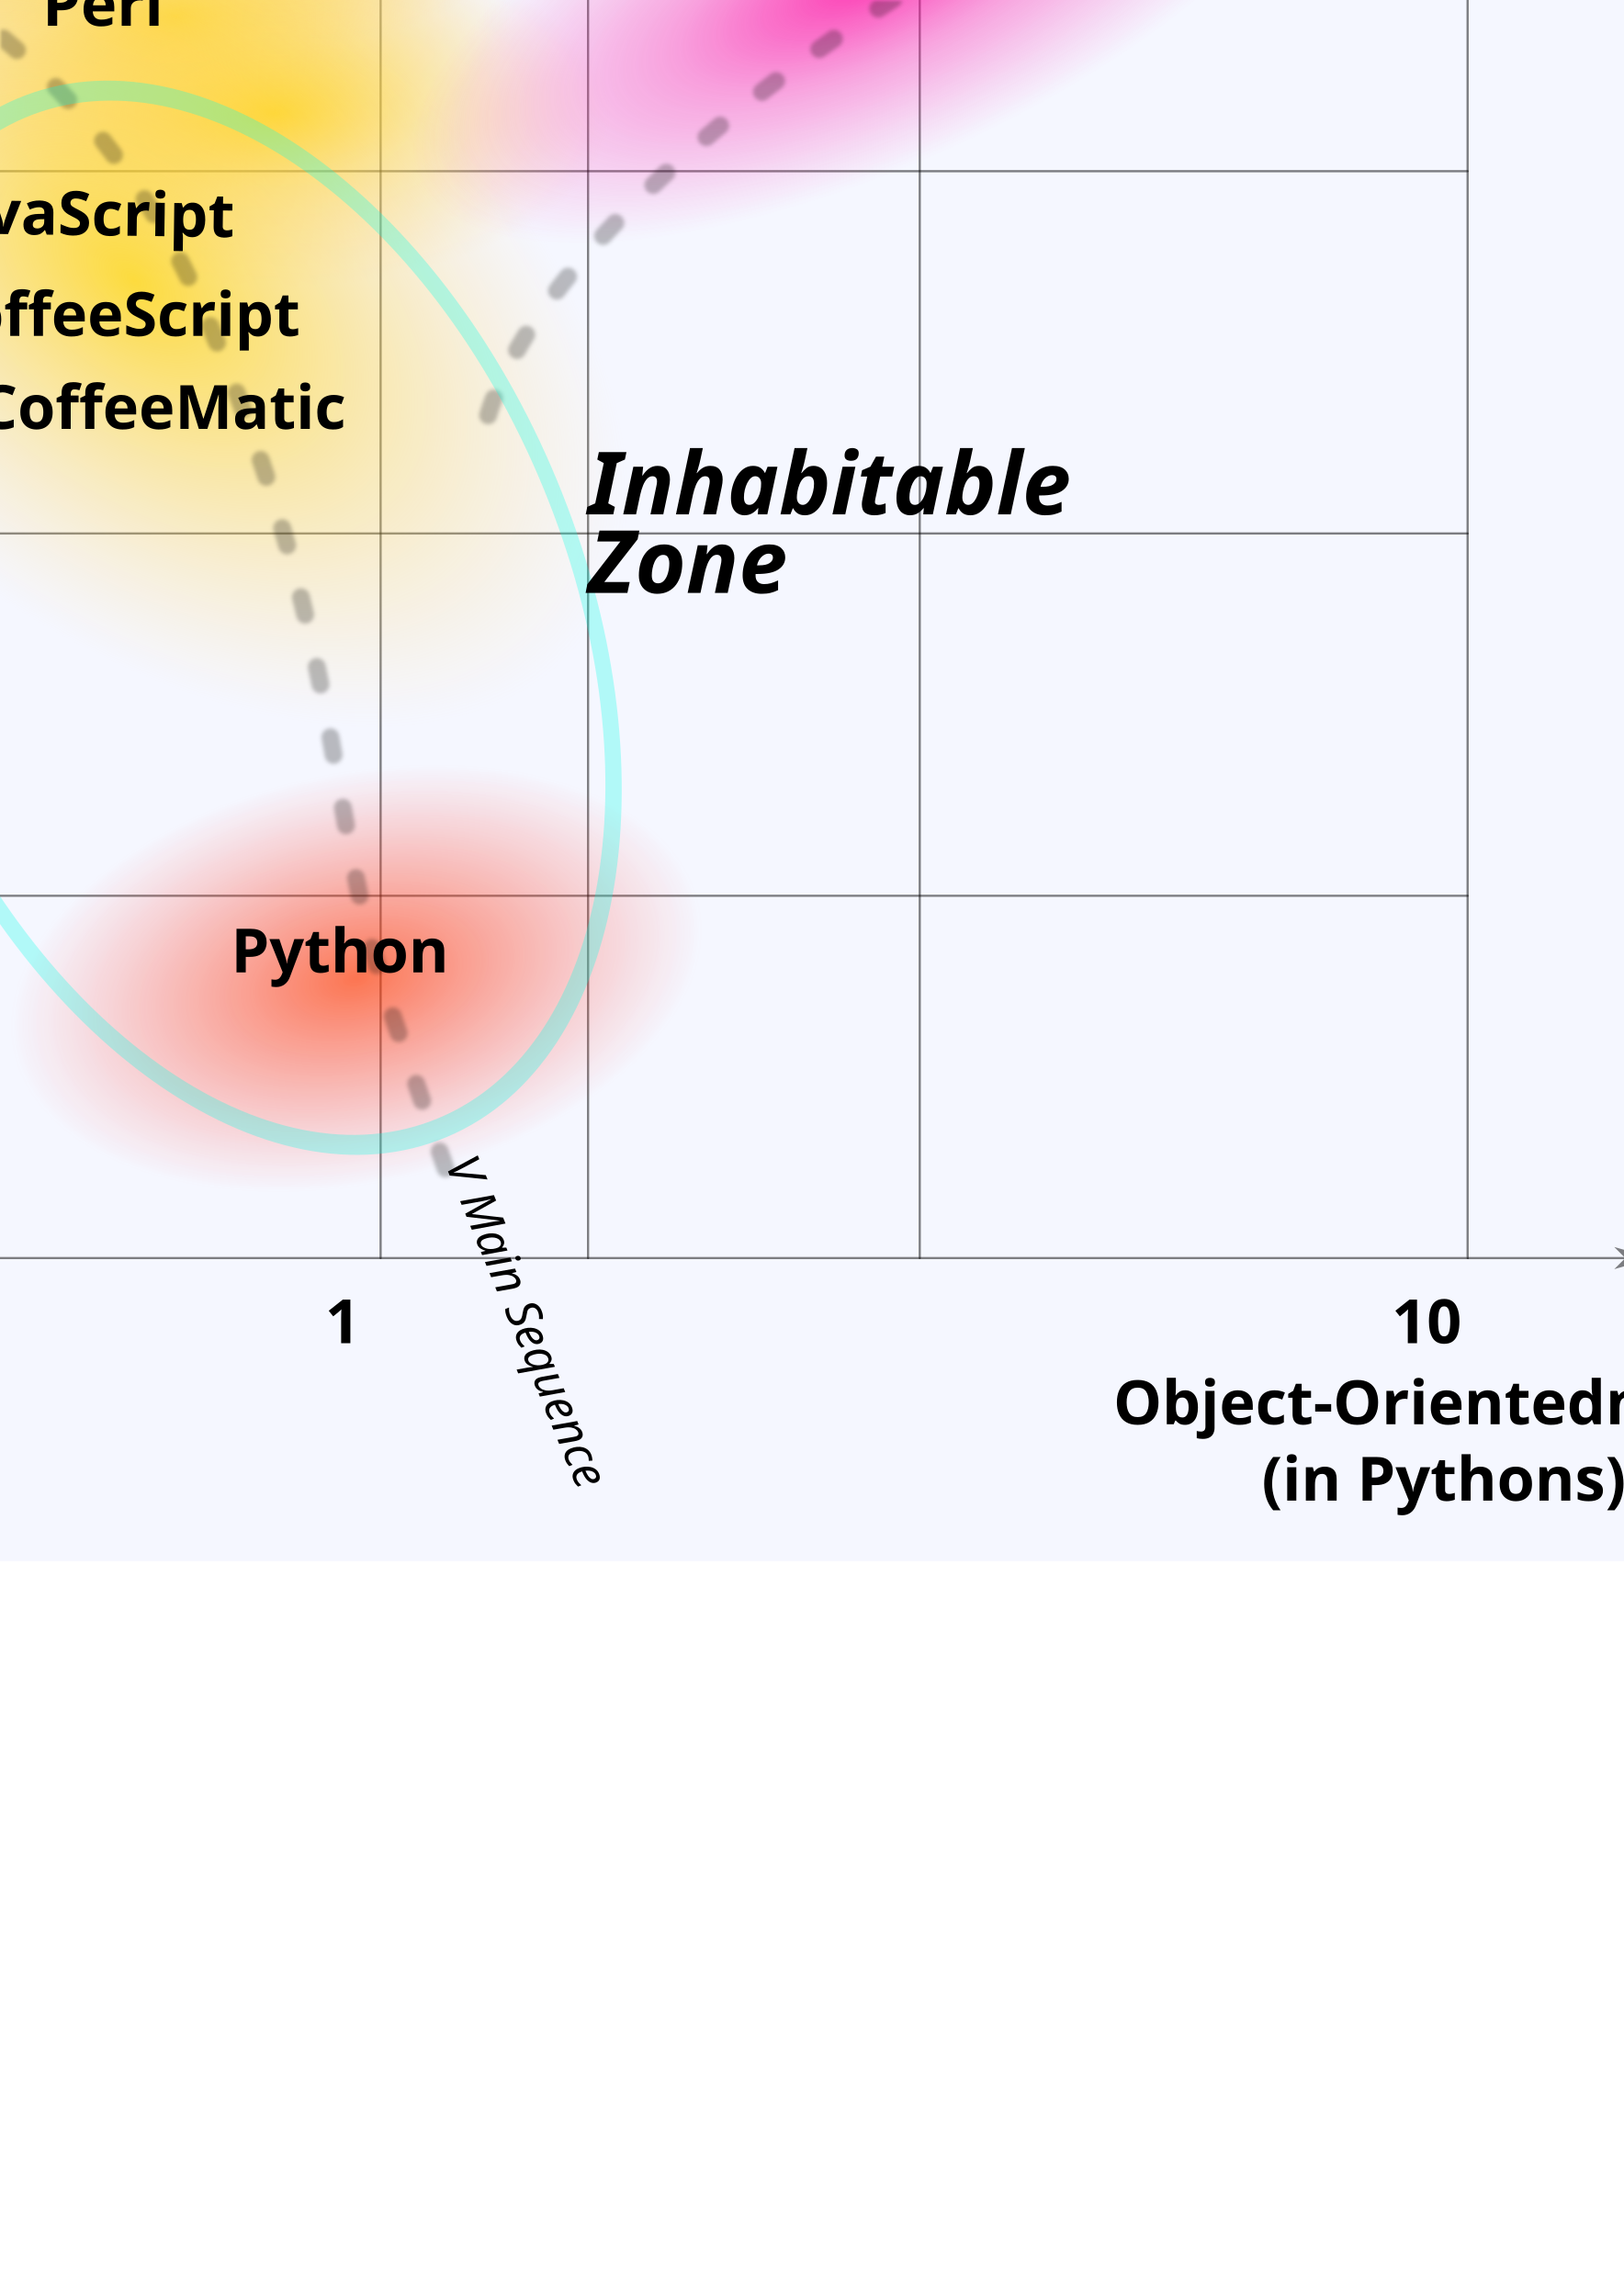
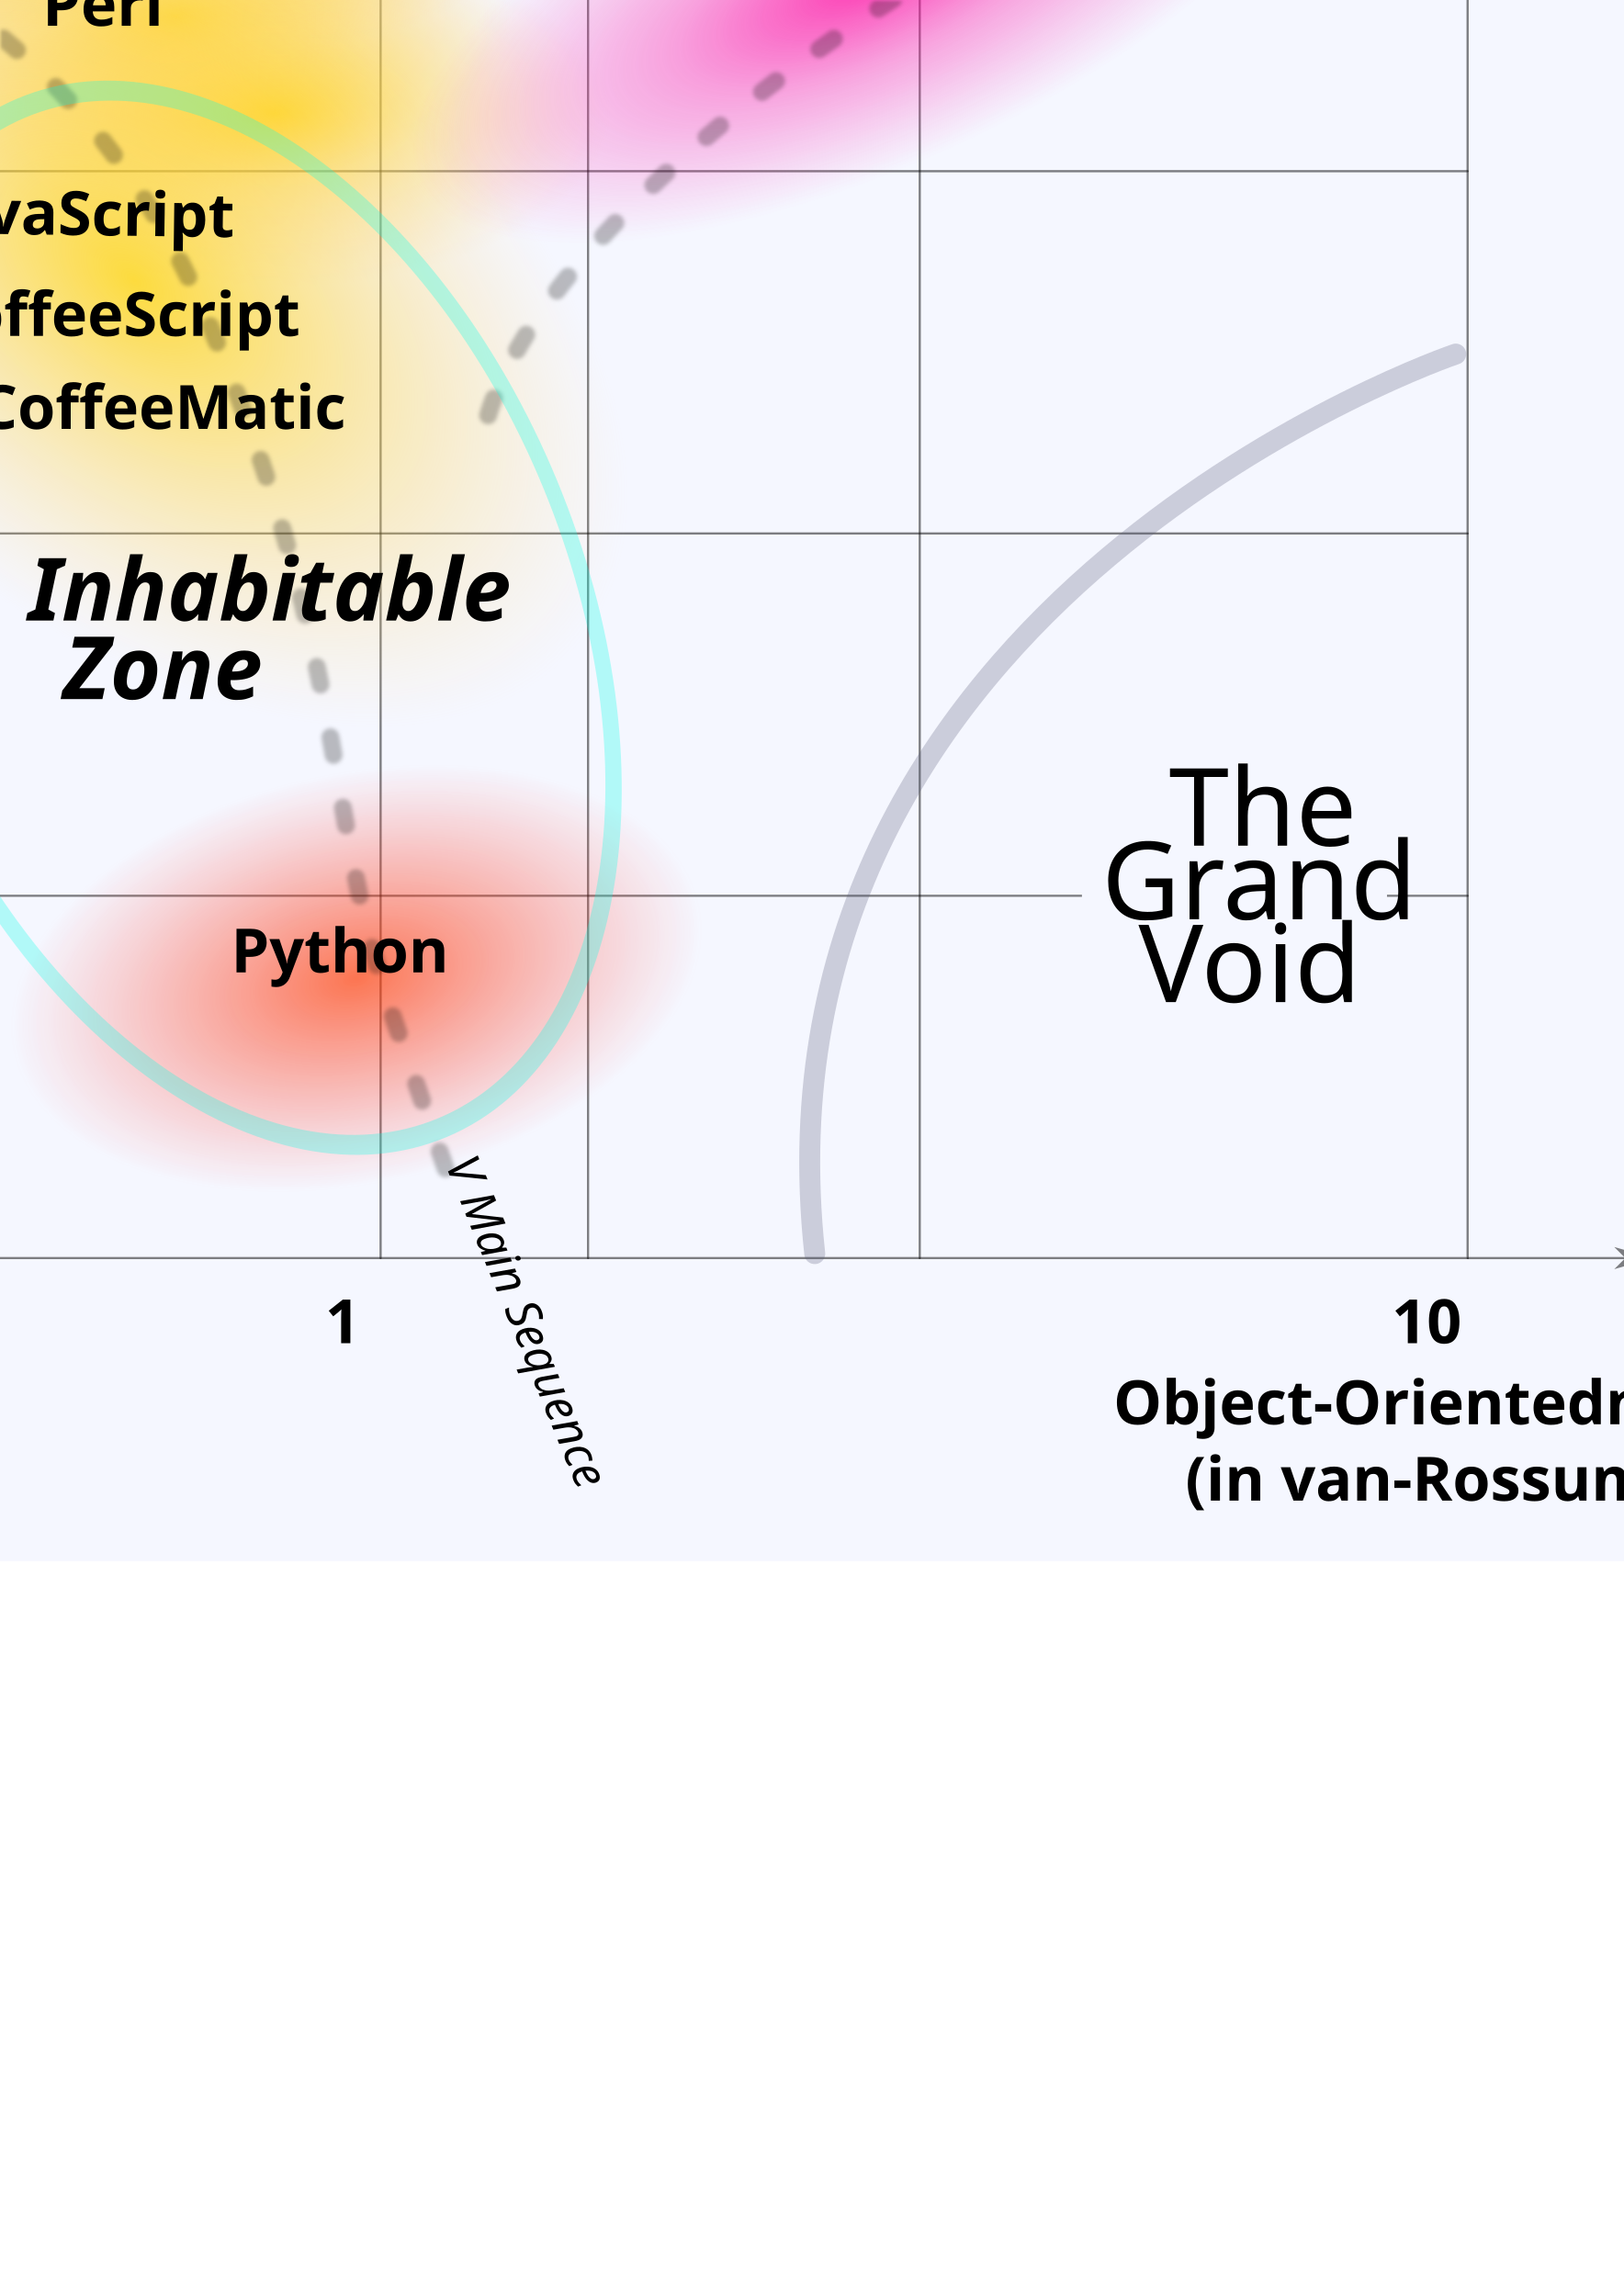
<svg xmlns="http://www.w3.org/2000/svg" xmlns:xlink="http://www.w3.org/1999/xlink" width="744.094" height="1052.362" id="svg2" version="1.1">
  <defs id="defs4">
    <marker orient="auto" refY="0.0" refX="0.0" id="DotM" style="overflow:visible">
      <path id="path4182" d="M -2.5,-1.0 C -2.5,1.76 -4.74,4.0 -7.5,4.0 C -10.26,4.0 -12.5,1.76 -12.5,-1.0 C -12.5,-3.76 -10.26,-6.0 -7.5,-6.0 C -4.74,-6.0 -2.5,-3.76 -2.5,-1.0 z " style="fill-rule:evenodd;stroke:#000000;stroke-width:1.0pt;marker-start:none;marker-end:none" transform="scale(0.4) translate(7.4, 1)" />
    </marker>
    <marker orient="auto" refY="0.0" refX="0.0" id="Arrow1Lstart" style="overflow:visible">
      <path id="path4117" d="M 0.0,0.0 L 5.0,-5.0 L -12.5,0.0 L 5.0,5.0 L 0.0,0.0 z " style="fill-rule:evenodd;stroke:#000000;stroke-width:1.0pt;marker-start:none" transform="scale(0.8) translate(12.5,0)" />
    </marker>
    <linearGradient id="linearGradient4013">
      <stop style="stop-color:#8525ff;stop-opacity:1;" offset="0" id="stop4015" />
      <stop style="stop-color:#8525ff;stop-opacity:0;" offset="1" id="stop4017" />
    </linearGradient>
    <linearGradient id="linearGradient3999">
      <stop style="stop-color:#e2ff25;stop-opacity:1;" offset="0" id="stop4001" />
      <stop style="stop-color:#e2ff25;stop-opacity:0;" offset="1" id="stop4003" />
    </linearGradient>
    <linearGradient id="linearGradient3987">
      <stop style="stop-color:#ff009a;stop-opacity:1;" offset="0" id="stop3989" />
      <stop id="stop3995" offset="0.424" style="stop-color:#fd12a6;stop-opacity:0.498;" />
      <stop style="stop-color:#fb25b2;stop-opacity:0;" offset="1" id="stop3991" />
    </linearGradient>
    <linearGradient id="linearGradient3977">
      <stop style="stop-color:#ff3900;stop-opacity:1;" offset="0" id="stop3979" />
      <stop style="stop-color:#ff4242;stop-opacity:0;" offset="1" id="stop3981" />
    </linearGradient>
    <linearGradient id="linearGradient3949">
      <stop style="stop-color:#ffd200;stop-opacity:0.759;" offset="0" id="stop3951" />
      <stop style="stop-color:#ffd47f;stop-opacity:0;" offset="1" id="stop3953" />
    </linearGradient>
    <linearGradient id="linearGradient3893">
      <stop style="stop-color:#fcf2a5;stop-opacity:1;" offset="0" id="stop3895" />
      <stop style="stop-color:#ffe815;stop-opacity:0;" offset="1" id="stop3897" />
    </linearGradient>
    <marker orient="auto" refY="0.0" refX="0.0" id="Arrow1Lend" style="overflow:visible;">
      <path id="path3802" d="M 0.0,0.0 L 5.0,-5.0 L -12.5,0.0 L 5.0,5.0 L 0.0,0.0 z " style="fill-rule:evenodd;stroke:#000000;stroke-width:1.0pt;marker-start:none;" transform="scale(0.8) rotate(180) translate(12.5,0)" />
    </marker>
    <radialGradient xlink:href="#linearGradient3893" id="radialGradient3899" cx="-116.845" cy="-61.533" fx="-116.845" fy="-61.533" r="94.113" gradientTransform="matrix(1,0,0,0.5990338,0,-24.67252)" gradientUnits="userSpaceOnUse" spreadMethod="reflect" />
    <radialGradient xlink:href="#linearGradient3893-3" id="radialGradient3899-0" cx="-116.845" cy="-61.533" fx="-116.845" fy="-61.533" r="94.113" gradientTransform="matrix(1,0,0,0.5990338,0,-24.67252)" gradientUnits="userSpaceOnUse" />
    <linearGradient id="linearGradient3893-3">
      <stop style="stop-color:#b79659;stop-opacity:1;" offset="0" id="stop3895-0" />
      <stop style="stop-color:#ffe815;stop-opacity:0;" offset="1" id="stop3897-3" />
    </linearGradient>
    <radialGradient xlink:href="#linearGradient3949" id="radialGradient3955" cx="-196.864" cy="34.098" fx="-196.864" fy="34.098" r="94.113" gradientTransform="matrix(1,0,0,0.5990338,84.56508,-81.95854)" gradientUnits="userSpaceOnUse" />
    <radialGradient xlink:href="#linearGradient3949" id="radialGradient3959" gradientUnits="userSpaceOnUse" gradientTransform="matrix(1,0,0,0.5990338,-229.1441,-96.50737)" cx="112.299" cy="58.385" fx="112.299" fy="58.385" r="94.113" />
    <radialGradient xlink:href="#linearGradient3949" id="radialGradient3963" gradientUnits="userSpaceOnUse" gradientTransform="matrix(1,0,0,0.5990338,-229.1441,-96.50737)" cx="112.299" cy="58.385" fx="112.299" fy="58.385" r="94.113" />
    <radialGradient xlink:href="#linearGradient3949" id="radialGradient3967" gradientUnits="userSpaceOnUse" gradientTransform="matrix(1,0,0,0.5990338,-229.1441,-96.50737)" cx="112.299" cy="58.385" fx="112.299" fy="58.385" r="94.113" />
    <radialGradient xlink:href="#linearGradient3949" id="radialGradient3971" gradientUnits="userSpaceOnUse" gradientTransform="matrix(1,0,0,0.5990338,-229.1441,-96.50737)" cx="112.299" cy="58.385" fx="112.299" fy="58.385" r="94.113" />
    <radialGradient xlink:href="#linearGradient3977" id="radialGradient3983" cx="-116.845" cy="-61.533" fx="-116.845" fy="-61.533" r="94.113" gradientTransform="matrix(1,0,0,0.5990338,0,-24.67252)" gradientUnits="userSpaceOnUse" />
    <radialGradient xlink:href="#linearGradient3987" id="radialGradient3993" cx="480.646" cy="-51.702" fx="480.646" fy="-51.702" r="101.842" gradientTransform="matrix(1,0,0,0.5401786,0,-23.4857)" gradientUnits="userSpaceOnUse" />
    <radialGradient xlink:href="#linearGradient3999" id="radialGradient4005" cx="-139.578" cy="177.159" fx="-139.578" fy="177.159" r="80.473" gradientTransform="matrix(1,0,0,0.3898305,0,108.0971)" gradientUnits="userSpaceOnUse" />
    <radialGradient xlink:href="#linearGradient3999" id="radialGradient4009" gradientUnits="userSpaceOnUse" gradientTransform="matrix(1,0,0,0.3898305,0,108.0971)" cx="-139.578" cy="177.159" fx="-139.578" fy="177.159" r="80.473" />
    <radialGradient xlink:href="#linearGradient4013" id="radialGradient4019" cx="-246.421" cy="510.418" fx="-246.421" fy="510.418" r="66.379" gradientTransform="matrix(1,0,0,0.6164383,0,195.7769)" gradientUnits="userSpaceOnUse" />
    <radialGradient xlink:href="#linearGradient4013" id="radialGradient4023" gradientUnits="userSpaceOnUse" gradientTransform="matrix(1,0,0,0.6164383,0,195.7769)" cx="-246.421" cy="510.418" fx="-246.421" fy="510.418" r="66.379" />
    <filter id="filter4075">
      <feGaussianBlur stdDeviation="0.852" id="feGaussianBlur4077" />
    </filter>
    <filter id="filter4079">
      <feGaussianBlur stdDeviation="0.852" id="feGaussianBlur4081" />
    </filter>
  </defs>
  <g id="layer7">
    <rect style="color:#000000;fill:#f5f7ff;fill-opacity:1;stroke:#00ffe5;stroke-width:0;stroke-linecap:round;stroke-linejoin:round;stroke-miterlimit:4;stroke-opacity:1;stroke-dasharray:none;stroke-dashoffset:0;marker:none;visibility:visible;display:inline;overflow:visible;enable-background:accumulate" id="rect4749" width="1272.441" height="911.099" x="-427.158" y="-195.559" />
  </g>
  <g id="layer1">
    <rect style="opacity:0.495;color:#000000;fill:none;stroke:#000000;stroke-width:1;stroke-miterlimit:4;stroke-opacity:1;stroke-dasharray:none;marker:none;visibility:visible;display:inline;overflow:visible;enable-background:accumulate" id="rect2987" width="996.297" height="664.227" x="-323.73" y="-87.595" />
    <path style="opacity:0.495;color:#000000;fill:none;stroke:#000000;stroke-width:1;stroke-linecap:round;stroke-linejoin:round;stroke-miterlimit:4;stroke-opacity:1;stroke-dasharray:none;stroke-dashoffset:0;marker:none;visibility:visible;display:inline;overflow:visible;enable-background:accumulate" d="m 174.419,-87.595 0,664.227" id="path3759" />
    <path style="opacity:0.495;color:#000000;fill:none;stroke:#000000;stroke-width:1;stroke-linecap:round;stroke-linejoin:round;stroke-miterlimit:4;stroke-opacity:1;stroke-dasharray:none;stroke-dashoffset:0;marker:none;visibility:visible;display:inline;overflow:visible;enable-background:accumulate" d="m -228.655,-87.595 0,664.227" id="path3761" />
    <path id="path3763" d="m 269.493,-87.595 0,664.227" style="opacity:0.495;color:#000000;fill:none;stroke:#000000;stroke-width:1;stroke-linecap:round;stroke-linejoin:round;stroke-miterlimit:4;stroke-opacity:1;stroke-dasharray:none;stroke-dashoffset:0;marker:none;visibility:visible;display:inline;overflow:visible;enable-background:accumulate" />
    <path style="opacity:0.495;color:#000000;fill:none;stroke:#000000;stroke-width:1;stroke-linecap:round;stroke-linejoin:round;stroke-miterlimit:4;stroke-opacity:1;stroke-dasharray:none;stroke-dashoffset:0;marker:none;visibility:visible;display:inline;overflow:visible;enable-background:accumulate" d="m -323.73,244.519 996.297,0 0,0" id="path3765" />
    <path id="path3767" d="m -323.73,78.462 996.297,0 0,0" style="opacity:0.495;color:#000000;fill:none;stroke:#000000;stroke-width:1;stroke-linecap:round;stroke-linejoin:round;stroke-miterlimit:4;stroke-opacity:1;stroke-dasharray:none;stroke-dashoffset:0;marker:none;visibility:visible;display:inline;overflow:visible;enable-background:accumulate" />
    <path style="opacity:0.495;color:#000000;fill:none;stroke:#000000;stroke-width:1;stroke-linecap:round;stroke-linejoin:round;stroke-miterlimit:4;stroke-opacity:1;stroke-dasharray:none;stroke-dashoffset:0;marker:none;visibility:visible;display:inline;overflow:visible;enable-background:accumulate" d="m -323.73,410.576 996.297,0 0,0" id="path3769" />
    <path style="opacity:0.495;color:#000000;fill:none;stroke:#000000;stroke-width:1;stroke-linecap:round;stroke-linejoin:round;stroke-miterlimit:4;stroke-opacity:1;stroke-dasharray:none;stroke-dashoffset:0;marker:none;marker-end:url(#Arrow1Lend);visibility:visible;display:inline;overflow:visible;enable-background:accumulate" d="m 672.568,576.633 83.025,0" id="path3794" />
    <path id="path4240" d="m -323.73,-87.595 0,-83.028" style="opacity:0.495;color:#000000;fill:none;stroke:#000000;stroke-width:1;stroke-linecap:round;stroke-linejoin:round;stroke-miterlimit:4;stroke-opacity:1;stroke-dasharray:none;stroke-dashoffset:0;marker:none;marker-end:url(#Arrow1Lend);visibility:visible;display:inline;overflow:visible;enable-background:accumulate" />
    <path id="path3788" d="m -76.655,-87.595 0,664.227" style="opacity:0.495;color:#000000;fill:none;stroke:#000000;stroke-width:1;stroke-linecap:round;stroke-linejoin:round;stroke-miterlimit:4;stroke-opacity:1;stroke-dasharray:none;stroke-dashoffset:0;marker:none;visibility:visible;display:inline;overflow:visible;enable-background:accumulate" />
    <path style="opacity:0.495;color:#000000;fill:none;stroke:#000000;stroke-width:1;stroke-linecap:round;stroke-linejoin:round;stroke-miterlimit:4;stroke-opacity:1;stroke-dasharray:none;stroke-dashoffset:0;marker:none;visibility:visible;display:inline;overflow:visible;enable-background:accumulate" d="m 421.493,-87.595 0,664.227" id="path3790" />
  </g>
  <g id="layer3">
    <path style="color:#000000;fill:url(#radialGradient3899);fill-opacity:1;stroke:none;stroke-width:1;marker:none;visibility:visible;display:inline;overflow:visible;enable-background:accumulate" id="path3878" d="m -22.733,-61.533 a 94.113,56.377 0 1 1 -188.225,0 94.113,56.377 0 1 1 188.225,0 z" transform="translate(-14,-7)" />
    <path transform="translate(97.84414,23.00696)" d="m -22.733,-61.533 a 94.113,56.377 0 1 1 -188.225,0 94.113,56.377 0 1 1 188.225,0 z" id="path3943" style="color:#000000;fill:url(#radialGradient3955);fill-opacity:1;stroke:none;stroke-width:1;marker:none;visibility:visible;display:inline;overflow:visible;enable-background:accumulate" />
    <path style="color:#000000;fill:url(#radialGradient3959);fill-opacity:1;stroke:none;stroke-width:1;marker:none;visibility:visible;display:inline;overflow:visible;enable-background:accumulate" id="path3957" d="m -22.733,-61.533 a 94.113,56.377 0 1 1 -188.225,0 94.113,56.377 0 1 1 188.225,0 z" transform="translate(258.7906,24.82557)" />
    <path transform="matrix(1.63285,0,0,1.41129,271.3583,94.2345)" d="m -22.733,-61.533 a 94.113,56.377 0 1 1 -188.225,0 94.113,56.377 0 1 1 188.225,0 z" id="path3961" style="color:#000000;fill:url(#radialGradient3963);fill-opacity:1;stroke:none;stroke-width:1;marker:none;visibility:visible;display:inline;overflow:visible;enable-background:accumulate" />
    <path style="color:#000000;fill:url(#radialGradient3967);fill-opacity:1;stroke:none;stroke-width:1;marker:none;visibility:visible;display:inline;overflow:visible;enable-background:accumulate" id="path3965" d="m -22.733,-61.533 a 94.113,56.377 0 1 1 -188.225,0 94.113,56.377 0 1 1 188.225,0 z" transform="matrix(1.63285,0,0,1.41129,316.8234,138.7903)" />
    <path transform="matrix(-1.755442,-2.073504,2.750284,-1.124651,25.58934,-183.1508)" d="m -22.733,-61.533 a 94.113,56.377 0 1 1 -188.225,0 94.113,56.377 0 1 1 188.225,0 z" id="path3969" style="color:#000000;fill:url(#radialGradient3971);fill-opacity:1;stroke:none;stroke-width:1;marker:none;visibility:visible;display:inline;overflow:visible;enable-background:accumulate" />
    <path style="opacity:0.683;color:#000000;fill:url(#radialGradient3983);fill-opacity:1;stroke:none;stroke-width:1;marker:none;visibility:visible;display:inline;overflow:visible;enable-background:accumulate" id="path3973" d="m -22.733,-61.533 a 94.113,56.377 0 1 1 -188.225,0 94.113,56.377 0 1 1 188.225,0 z" transform="matrix(-1.656933,0.04637096,0.5120863,-1.739059,1.219137,346.8147)" />
    <path style="opacity:0.766;color:#000000;fill:url(#radialGradient3993);fill-opacity:1;fill-rule:evenodd;stroke:none;stroke-width:1;marker:none;visibility:visible;display:inline;overflow:visible;enable-background:accumulate" id="path3985" d="m 581.044,-51.076 a 101.842,55.013 0 1 1 -203.684,0 101.842,55.013 0 1 1 203.684,0 z" transform="matrix(2.042197,-0.9229477,0.6500839,1.438434,-548.0567,506.4997)" />
    <path style="color:#000000;fill:url(#radialGradient4005);fill-opacity:1;fill-rule:evenodd;stroke:none;stroke-width:1;marker:none;visibility:visible;display:inline;overflow:visible;enable-background:accumulate" id="path3997" d="m -59.105,177.159 a 80.473,31.371 0 1 1 -160.946,0 80.473,31.371 0 1 1 160.946,0 z" transform="translate(-36.37208,120.9372)" />
    <path transform="matrix(0.1359532,1.306727,-1.447251,0.0980949,-11.06035,395.8197)" d="m -59.105,177.159 a 80.473,31.371 0 1 1 -160.946,0 80.473,31.371 0 1 1 160.946,0 z" id="path4007" style="color:#000000;fill:url(#radialGradient4009);fill-opacity:1;fill-rule:evenodd;stroke:none;stroke-width:1;marker:none;visibility:visible;display:inline;overflow:visible;enable-background:accumulate" />
    <path style="color:#000000;fill:url(#radialGradient4019);fill-opacity:1;fill-rule:evenodd;stroke:none;stroke-width:1;marker:none;visibility:visible;display:inline;overflow:visible;enable-background:accumulate" id="path4011" d="m -180.042,510.418 a 66.379,40.919 0 1 1 -132.758,0 66.379,40.919 0 1 1 132.758,0 z" />
    <path d="m -180.042,510.418 a 66.379,40.919 0 1 1 -132.758,0 66.379,40.919 0 1 1 132.758,0 z" id="path4021" style="color:#000000;fill:url(#radialGradient4023);fill-opacity:1;fill-rule:evenodd;stroke:none;stroke-width:1;marker:none;visibility:visible;display:inline;overflow:visible;enable-background:accumulate" transform="matrix(0.5036707,1.782631,-0.9327707,0.4930357,311.0601,724.8655)" />
  </g>
  <g id="layer2">
    <text xml:space="preserve" style="font-size:28px;font-style:normal;font-variant:normal;font-weight:bold;font-stretch:normal;text-align:center;line-height:125%;letter-spacing:0px;word-spacing:0px;writing-mode:lr-tb;text-anchor:middle;fill:#000000;fill-opacity:1;stroke:none;font-family:IndUni-N;-inkscape-font-specification:IndUni-N Bold" x="679.885" y="652.784" id="text3771" transform="scale(0.9999782,1.000022)">
      <tspan id="tspan3773" x="679.885" y="652.784" style="font-size:28px;font-style:normal;font-variant:normal;font-weight:bold;font-stretch:normal;text-align:center;line-height:125%;writing-mode:lr-tb;text-anchor:middle;font-family:IndUni-N;-inkscape-font-specification:IndUni-N Bold">Object-Orientedness</tspan>
-       <tspan x="679.885" y="687.784" style="font-size:28px;font-style:normal;font-variant:normal;font-weight:bold;font-stretch:normal;text-align:center;line-height:125%;writing-mode:lr-tb;text-anchor:middle;font-family:IndUni-N;-inkscape-font-specification:IndUni-N Bold" id="tspan3775">(in Pythons)</tspan>
+       <tspan x="679.885" y="687.784" style="font-size:28px;font-style:normal;font-variant:normal;font-weight:bold;font-stretch:normal;text-align:center;line-height:125%;writing-mode:lr-tb;text-anchor:middle;font-family:IndUni-N;-inkscape-font-specification:IndUni-N Bold" id="tspan3775">(in van-Rossums)</tspan>
    </text>
    <text id="text3777" y="-378.352" x="-78.774" style="font-size:28px;font-style:normal;font-variant:normal;font-weight:bold;font-stretch:normal;text-align:center;line-height:125%;letter-spacing:0px;word-spacing:0px;writing-mode:lr-tb;text-anchor:middle;fill:#000000;fill-opacity:1;stroke:none;font-family:IndUni-N;-inkscape-font-specification:IndUni-N Bold" xml:space="preserve" transform="matrix(0,-0.9999782,1.000022,0,0,0)">
      <tspan id="tspan3781" style="font-size:28px;font-style:normal;font-variant:normal;font-weight:bold;font-stretch:normal;text-align:center;line-height:125%;writing-mode:lr-tb;text-anchor:middle;font-family:IndUni-N;-inkscape-font-specification:IndUni-N Bold" y="-378.352" x="-78.774">Insanity Level</tspan>
-       <tspan style="font-size:28px;font-style:normal;font-variant:normal;font-weight:bold;font-stretch:normal;text-align:center;line-height:125%;writing-mode:lr-tb;text-anchor:middle;font-family:IndUni-N;-inkscape-font-specification:IndUni-N Bold" y="-343.352" x="-78.774" id="tspan3785">(in A. E. Neumans)</tspan>
+       <tspan style="font-size:28px;font-style:normal;font-variant:normal;font-weight:bold;font-stretch:normal;text-align:center;line-height:125%;writing-mode:lr-tb;text-anchor:middle;font-family:IndUni-N;-inkscape-font-specification:IndUni-N Bold" y="-343.352" x="-78.774" id="tspan3785">(in A.-E.-Neumans)</tspan>
    </text>
    <text xml:space="preserve" style="font-size:28px;font-style:normal;font-variant:normal;font-weight:bold;font-stretch:normal;text-align:center;line-height:125%;letter-spacing:0px;word-spacing:0px;writing-mode:lr-tb;text-anchor:middle;fill:#000000;fill-opacity:1;stroke:none;font-family:IndUni-N;-inkscape-font-specification:IndUni-N Bold" x="-325.989" y="615.64" id="text3001" transform="scale(0.9999782,1.000022)">
      <tspan id="tspan3003" x="-325.989" y="615.64">0.1</tspan>
    </text>
    <text transform="scale(0.9999782,1.000022)" id="text3779" y="615.64" x="175.204" style="font-size:28px;font-style:normal;font-variant:normal;font-weight:bold;font-stretch:normal;text-align:center;line-height:125%;letter-spacing:0px;word-spacing:0px;writing-mode:lr-tb;text-anchor:middle;fill:#000000;fill-opacity:1;stroke:none;font-family:IndUni-N;-inkscape-font-specification:IndUni-N Bold" xml:space="preserve">
      <tspan y="615.64" x="175.204" id="tspan3782">1</tspan>
    </text>
    <text xml:space="preserve" style="font-size:28px;font-style:normal;font-variant:normal;font-weight:bold;font-stretch:normal;text-align:center;line-height:125%;letter-spacing:0px;word-spacing:0px;writing-mode:lr-tb;text-anchor:middle;fill:#000000;fill-opacity:1;stroke:none;font-family:IndUni-N;-inkscape-font-specification:IndUni-N Bold" x="672.042" y="615.64" id="text3784" transform="scale(0.9999782,1.000022)">
      <tspan id="tspan3786" x="672.042" y="615.64">10</tspan>
    </text>
    <text xml:space="preserve" style="font-size:28px;font-style:normal;font-variant:normal;font-weight:bold;font-stretch:normal;text-align:center;line-height:125%;letter-spacing:0px;word-spacing:0px;writing-mode:lr-tb;text-anchor:middle;fill:#000000;fill-opacity:1;stroke:none;font-family:IndUni-N;-inkscape-font-specification:IndUni-N Bold" x="-350.618" y="-80.431" id="text3796" transform="scale(0.9999782,1.000022)">
      <tspan id="tspan3798" x="-350.618" y="-80.431">1</tspan>
    </text>
    <text transform="scale(0.9999782,1.000022)" id="text3800" y="580.89" x="-350.618" style="font-size:28px;font-style:normal;font-variant:normal;font-weight:bold;font-stretch:normal;text-align:center;line-height:125%;letter-spacing:0px;word-spacing:0px;writing-mode:lr-tb;text-anchor:middle;fill:#000000;fill-opacity:1;stroke:none;font-family:IndUni-N;-inkscape-font-specification:IndUni-N Bold" xml:space="preserve">
      <tspan y="580.89" x="-350.618" id="tspan3802">0</tspan>
    </text>
    <text transform="scale(0.9999782,1.000022)" id="text3804" y="-58.984" x="-127.65" style="font-size:28px;font-style:normal;font-variant:normal;font-weight:bold;font-stretch:normal;text-align:center;line-height:125%;letter-spacing:0px;word-spacing:0px;writing-mode:lr-tb;text-anchor:middle;fill:#000000;fill-opacity:1;stroke:none;font-family:IndUni-N;-inkscape-font-specification:IndUni-N Bold" xml:space="preserve">
      <tspan y="-58.984" x="-127.65" id="tspan3806">PHP</tspan>
    </text>
    <text xml:space="preserve" style="font-size:28px;font-style:normal;font-variant:normal;font-weight:bold;font-stretch:normal;text-align:center;line-height:125%;letter-spacing:0px;word-spacing:0px;writing-mode:lr-tb;text-anchor:middle;fill:#000000;fill-opacity:1;stroke:none;font-family:IndUni-N;-inkscape-font-specification:IndUni-N Bold" x="173.97" y="445.686" id="text3808" transform="scale(0.9999782,1.000022)">
      <tspan id="tspan3810" x="173.97" y="445.686">Python</tspan>
    </text>
    <text xml:space="preserve" style="font-size:28px;font-style:normal;font-variant:normal;font-weight:bold;font-stretch:normal;text-align:center;line-height:125%;letter-spacing:0px;word-spacing:0px;writing-mode:lr-tb;text-anchor:middle;fill:#000000;fill-opacity:1;stroke:none;font-family:IndUni-N;-inkscape-font-specification:IndUni-N Bold" x="57.027" y="107.244" id="text3812" transform="matrix(0.9999099,0.01342131,-0.01342131,0.9999099,0,0)">
      <tspan id="tspan3814" x="57.027" y="107.244">JavaScript</tspan>
    </text>
    <text id="text3816" y="153.953" x="70.301" style="font-size:28px;font-style:normal;font-variant:normal;font-weight:bold;font-stretch:normal;text-align:center;line-height:125%;letter-spacing:0px;word-spacing:0px;writing-mode:lr-tb;text-anchor:middle;fill:#000000;fill-opacity:1;stroke:none;font-family:IndUni-N;-inkscape-font-specification:IndUni-N Bold" xml:space="preserve">
      <tspan y="153.953" x="70.301" id="tspan3818">CoffeeScript</tspan>
    </text>
    <text xml:space="preserve" style="font-size:28px;font-style:normal;font-variant:normal;font-weight:bold;font-stretch:normal;text-align:center;line-height:125%;letter-spacing:0px;word-spacing:0px;writing-mode:lr-tb;text-anchor:middle;fill:#000000;fill-opacity:1;stroke:none;font-family:IndUni-N;-inkscape-font-specification:IndUni-N Bold" x="421.931" y="159.121" id="text3824" transform="matrix(0.9042973,-0.4269032,0.4269032,0.9042973,0,0)">
      <tspan id="tspan3826" x="421.931" y="159.121">Java</tspan>
    </text>
    <text xml:space="preserve" style="font-size:28px;font-style:normal;font-variant:normal;font-weight:bold;font-stretch:normal;text-align:center;line-height:125%;letter-spacing:0px;word-spacing:0px;writing-mode:lr-tb;text-anchor:middle;fill:#000000;fill-opacity:1;stroke:none;font-family:IndUni-N;-inkscape-font-specification:IndUni-N Bold" x="-238.986" y="524.513" id="text3828">
      <tspan id="tspan3830" x="-238.986" y="524.513">Basic</tspan>
    </text>
    <text xml:space="preserve" style="font-size:28px;font-style:normal;font-variant:normal;font-weight:bold;font-stretch:normal;text-align:center;line-height:125%;letter-spacing:0px;word-spacing:0px;writing-mode:lr-tb;text-anchor:middle;fill:#000000;fill-opacity:1;stroke:none;font-family:IndUni-N;-inkscape-font-specification:IndUni-N Bold" x="-247.395" y="565.123" id="text3832">
      <tspan id="tspan3834" x="-247.395" y="565.123">Assembler</tspan>
    </text>
    <text xml:space="preserve" style="font-size:28px;font-style:normal;font-variant:normal;font-weight:bold;font-stretch:normal;text-align:center;line-height:125%;letter-spacing:0px;word-spacing:0px;writing-mode:lr-tb;text-anchor:middle;fill:#000000;fill-opacity:1;stroke:none;font-family:IndUni-N;-inkscape-font-specification:IndUni-N Bold" x="-287.586" y="235.797" id="text3836">
      <tspan id="tspan3838" x="-287.586" y="235.797">C</tspan>
    </text>
    <text id="text3840" y="-33.242" x="-7.083" style="font-size:28px;font-style:normal;font-variant:normal;font-weight:bold;font-stretch:normal;text-align:center;line-height:125%;letter-spacing:0px;word-spacing:0px;writing-mode:lr-tb;text-anchor:middle;fill:#000000;fill-opacity:1;stroke:none;font-family:IndUni-N;-inkscape-font-specification:IndUni-N Bold" xml:space="preserve">
      <tspan y="-33.242" x="-7.083" id="tspan3842">C++</tspan>
    </text>
    <text xml:space="preserve" style="font-size:28px;font-style:normal;font-variant:normal;font-weight:bold;font-stretch:normal;text-align:center;line-height:125%;letter-spacing:0px;word-spacing:0px;writing-mode:lr-tb;text-anchor:middle;fill:#000000;fill-opacity:1;stroke:none;font-family:IndUni-N;-inkscape-font-specification:IndUni-N Bold" x="65.34" y="11.829" id="text3844">
      <tspan id="tspan3846" x="65.34" y="11.829">Perl</tspan>
    </text>
    <text xml:space="preserve" style="font-size:28px;font-style:normal;font-variant:normal;font-weight:bold;font-stretch:normal;text-align:center;line-height:125%;letter-spacing:0px;word-spacing:0px;writing-mode:lr-tb;text-anchor:middle;fill:#000000;fill-opacity:1;stroke:none;font-family:IndUni-N;-inkscape-font-specification:IndUni-N Bold" x="143.307" y="-33.631" id="text3852">
      <tspan id="tspan3854" x="143.307" y="-33.631">Ruby</tspan>
    </text>
    <text xml:space="preserve" style="font-size:28px;font-style:normal;font-variant:normal;font-weight:bold;font-stretch:normal;text-align:center;line-height:125%;letter-spacing:0px;word-spacing:0px;writing-mode:lr-tb;text-anchor:middle;fill:#000000;fill-opacity:1;stroke:none;font-family:IndUni-N;-inkscape-font-specification:IndUni-N Bold" x="-177.226" y="305.762" id="text3856">
      <tspan id="tspan3858" x="-177.226" y="305.762">VB</tspan>
    </text>
    <text xml:space="preserve" style="font-size:28px;font-style:normal;font-variant:normal;font-weight:bold;font-stretch:normal;text-align:center;line-height:125%;letter-spacing:0px;word-spacing:0px;writing-mode:lr-tb;text-anchor:middle;fill:#000000;fill-opacity:1;stroke:none;font-family:IndUni-N;-inkscape-font-specification:IndUni-N Bold" x="92.578" y="196.576" id="text3860">
      <tspan id="tspan3862" x="92.578" y="196.576">CoffeeMatic</tspan>
    </text>
  </g>
  <g id="layer4">
    <path style="opacity:0.252;color:#000000;fill:none;stroke:#000000;stroke-width:8.2;stroke-linecap:round;stroke-linejoin:round;stroke-miterlimit:4;stroke-opacity:1;stroke-dasharray:8.2, 24.6;stroke-dashoffset:0;marker:none;visibility:visible;display:inline;overflow:visible;filter:url(#filter4075);enable-background:accumulate" d="M 223.688,190.344 C 256.423,81.228 491.932,-71.535 585.59,-75.172" id="path4026" />
    <path style="opacity:0.252;color:#000000;fill:none;stroke:#000000;stroke-width:8.2;stroke-linecap:round;stroke-linejoin:round;stroke-miterlimit:4;stroke-opacity:1;stroke-dasharray:8.2, 24.6;stroke-dashoffset:0;marker:none;visibility:visible;display:inline;overflow:visible;filter:url(#filter4079);enable-background:accumulate" d="m -145.488,-51.53 c 54.558,12.73 178.223,47.284 241.874,200.956 63.651,153.672 51.83,224.598 83.656,316.437 31.826,91.84 31.826,91.84 31.826,91.84" id="path4033" />
    <path id="path4087" d="M -330.986,332.195 C -298.251,223.079 -62.742,70.316 30.916,66.679" style="opacity:0.252;color:#000000;fill:none;stroke:#000000;stroke-width:16.659;stroke-linecap:round;stroke-linejoin:round;stroke-miterlimit:4;stroke-opacity:1;stroke-dasharray:16.659, 49.977;stroke-dashoffset:0;marker:none;visibility:visible;display:inline;overflow:visible;filter:url(#filter4075);enable-background:accumulate" transform="matrix(-0.09345873,-0.5003701,0.465454,-0.1004696,-349.6338,213.0513)" />
    <path transform="matrix(-0.2973416,-0.4131498,0.3785661,-0.2888412,-351.9837,512.8381)" style="opacity:0.252;color:#000000;fill:none;stroke:#000000;stroke-width:16.659;stroke-linecap:round;stroke-linejoin:round;stroke-miterlimit:4;stroke-opacity:1;stroke-dasharray:16.659, 49.977;stroke-dashoffset:0;marker:none;visibility:visible;display:inline;overflow:visible;filter:url(#filter4075);enable-background:accumulate" d="M -330.986,332.195 C -298.251,223.079 -62.742,70.316 30.916,66.679" id="path4093" />
  </g>
  <g id="layer5">
    <text xml:space="preserve" style="font-size:21.564px;font-style:italic;font-variant:normal;font-weight:normal;font-stretch:normal;text-align:center;line-height:125%;letter-spacing:0px;word-spacing:0px;writing-mode:lr-tb;text-anchor:middle;fill:#000000;fill-opacity:1;stroke:none;font-family:Ubuntu;-inkscape-font-specification:Ubuntu Italic" x="573.215" y="129.704" id="text4029" transform="matrix(0.9513526,-0.3081043,0.3081043,0.9513526,0,0)">
      <tspan id="tspan4031" x="573.215" y="129.704">III Giants</tspan>
    </text>
    <text transform="matrix(0.3776314,0.925956,-0.925956,0.3776314,0,0)" id="text4083" y="12.656" x="666.042" style="font-size:21.564px;font-style:italic;font-variant:normal;font-weight:normal;font-stretch:normal;text-align:center;line-height:125%;letter-spacing:0px;word-spacing:0px;writing-mode:lr-tb;text-anchor:middle;fill:#000000;fill-opacity:1;stroke:none;font-family:Ubuntu;-inkscape-font-specification:Ubuntu Italic" xml:space="preserve">
      <tspan y="12.656" x="666.042" id="tspan4085">V Main Sequence</tspan>
    </text>
    <text xml:space="preserve" style="font-size:21.564px;font-style:italic;font-variant:normal;font-weight:normal;font-stretch:normal;text-align:center;line-height:125%;letter-spacing:0px;word-spacing:0px;writing-mode:lr-tb;text-anchor:middle;fill:#000000;fill-opacity:1;stroke:none;font-family:Ubuntu;-inkscape-font-specification:Ubuntu Italic" x="-61.312" y="408.156" id="text4089" transform="matrix(0.9512869,0.3083071,-0.3083071,0.9512869,0,0)">
      <tspan id="tspan4091" x="-61.312" y="408.156">IV Sub-Giants</tspan>
    </text>
    <text transform="matrix(0.8612804,0.50813,-0.50813,0.8612804,0,0)" id="text4095" y="579.223" x="-64.844" style="font-size:21.564px;font-style:italic;font-variant:normal;font-weight:normal;font-stretch:normal;text-align:center;line-height:125%;letter-spacing:0px;word-spacing:0px;writing-mode:lr-tb;text-anchor:middle;fill:#000000;fill-opacity:1;stroke:none;font-family:Ubuntu;-inkscape-font-specification:Ubuntu Italic" xml:space="preserve">
      <tspan y="579.223" x="-64.844" id="tspan4097">White Dwarfs</tspan>
    </text>
  </g>
  <g id="layer6">
    <path style="opacity:0.28;color:#000000;fill:none;stroke:#00ffe5;stroke-width:6.981;stroke-linecap:round;stroke-linejoin:round;stroke-miterlimit:4;stroke-opacity:1;stroke-dasharray:none;stroke-dashoffset:0;marker:none;visibility:visible;display:inline;overflow:visible;enable-background:accumulate" id="path4100" d="m -32.733,559.098 a 186.849,155.026 0 1 1 -373.699,0 186.849,155.026 0 1 1 373.699,0 z" transform="matrix(0.5172405,1.250183,-0.9394011,0.396682,745.1754,335.8766)" />
-     <text xml:space="preserve" style="font-size:40px;font-style:italic;font-variant:normal;font-weight:bold;font-stretch:normal;text-align:start;line-height:90%;letter-spacing:0px;word-spacing:0px;writing-mode:lr-tb;text-anchor:start;fill:#000000;fill-opacity:1;stroke:none;font-family:Ubuntu;-inkscape-font-specification:Ubuntu Bold Italic" x="269.566" y="235.763" id="text4106">
-       <tspan id="tspan4108" x="269.566" y="235.763">Inhabitable</tspan>
-       <tspan x="269.566" y="271.763" id="tspan4110">Zone</tspan>
+     <text xml:space="preserve" style="font-size:40px;font-style:italic;font-variant:normal;font-weight:bold;font-stretch:normal;text-align:start;line-height:90%;letter-spacing:0px;word-spacing:0px;writing-mode:lr-tb;text-anchor:start;fill:#000000;fill-opacity:1;stroke:none;font-family:Ubuntu;-inkscape-font-specification:Ubuntu Bold Italic" x="12.984" y="284.425" id="text4106">
+       <tspan x="12.984" y="284.425" id="tspan4110">Inhabitable</tspan>
    </text>
    <path style="opacity:0.28;color:#000000;fill:none;stroke:#00ffe5;stroke-width:0;stroke-linecap:round;stroke-linejoin:round;stroke-miterlimit:4;stroke-opacity:1;stroke-dasharray:none;stroke-dashoffset:0;marker:none;marker-start:url(#DotM);visibility:visible;display:inline;overflow:visible;enable-background:accumulate" d="M 396.046,255.127 277.104,276.344" id="path4112" />
+     <text id="text3117" y="284.425" x="28.984" style="font-size:40px;font-style:italic;font-variant:normal;font-weight:bold;font-stretch:normal;text-align:start;line-height:90%;letter-spacing:0px;word-spacing:0px;writing-mode:lr-tb;text-anchor:start;fill:#000000;fill-opacity:1;stroke:none;font-family:Ubuntu;-inkscape-font-specification:Ubuntu Bold Italic" xml:space="preserve">
+       <tspan y="284.425" x="28.984" id="tspan3119" />
+       <tspan id="tspan3121" y="320.425" x="28.984">Zone</tspan>
+     </text>
+     <rect style="color:#000000;fill:#f5f7ff;fill-opacity:1;stroke:none;stroke-width:9.6;marker:none;visibility:visible;display:inline;overflow:visible;enable-background:accumulate" id="rect3933" width="139.793" height="28.312" x="495.822" y="394.097" />
+     <g id="g3137" transform="matrix(1.239046,0,0,1.239046,-32.12987,-67.10247)">
+       <text id="text3125" y="366.988" x="458.253" style="font-size:40px;font-style:normal;font-variant:normal;font-weight:normal;font-stretch:normal;text-align:start;line-height:125%;letter-spacing:0px;word-spacing:0px;writing-mode:lr-tb;text-anchor:start;fill:#000000;fill-opacity:1;stroke:none;font-family:WieynkFraktur;-inkscape-font-specification:WieynkFraktur" xml:space="preserve">
+         <tspan y="366.988" x="458.253" id="tspan3127">The</tspan>
+       </text>
+       <text id="text3129" y="394.203" x="433.369" style="font-size:40px;font-style:normal;font-variant:normal;font-weight:normal;font-stretch:normal;text-align:start;line-height:125%;letter-spacing:0px;word-spacing:0px;writing-mode:lr-tb;text-anchor:start;fill:#000000;fill-opacity:1;stroke:none;font-family:WieynkFraktur;-inkscape-font-specification:WieynkFraktur" xml:space="preserve">
+         <tspan y="394.203" x="433.369" id="tspan3131">Grand</tspan>
+       </text>
+       <text id="text3133" y="424.858" x="446.995" style="font-size:40px;font-style:normal;font-variant:normal;font-weight:normal;font-stretch:normal;text-align:start;line-height:125%;letter-spacing:0px;word-spacing:0px;writing-mode:lr-tb;text-anchor:start;fill:#000000;fill-opacity:1;stroke:none;font-family:WieynkFraktur;-inkscape-font-specification:WieynkFraktur" xml:space="preserve">
+         <tspan y="424.858" x="446.995" id="tspan3135">Void</tspan>
+       </text>
+     </g>
+     <path style="opacity:0.266;color:#000000;fill:none;stroke:#585978;stroke-width:9.6;stroke-linecap:round;stroke-linejoin:round;stroke-miterlimit:4;stroke-opacity:1;stroke-dasharray:none;stroke-dashoffset:0;marker:none;visibility:visible;display:inline;overflow:visible;enable-background:accumulate" d="M 373.371,574.589 C 340.634,272.885 667.113,162.289 667.113,162.289" id="path3145" />
  </g>
</svg>
